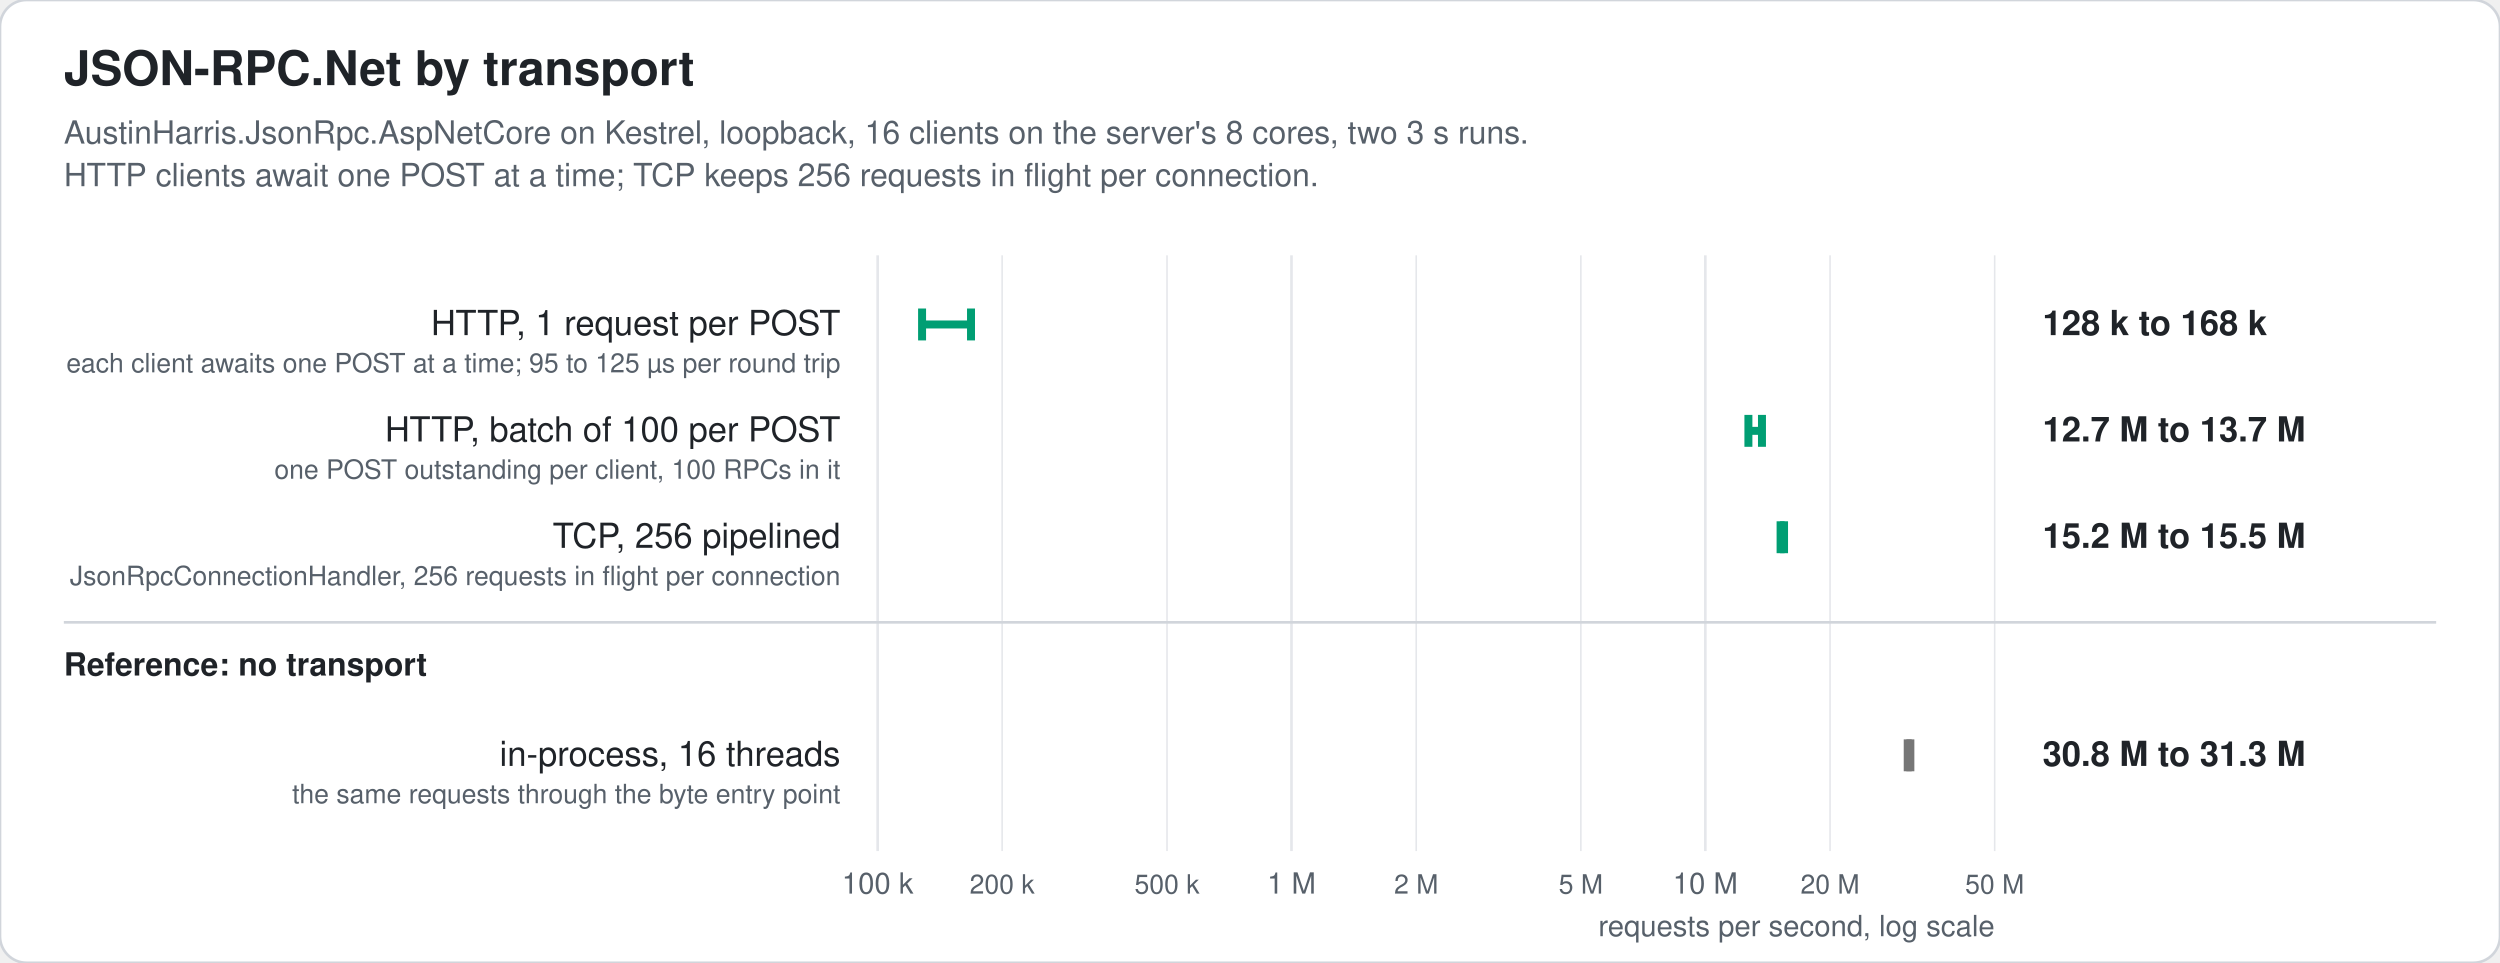
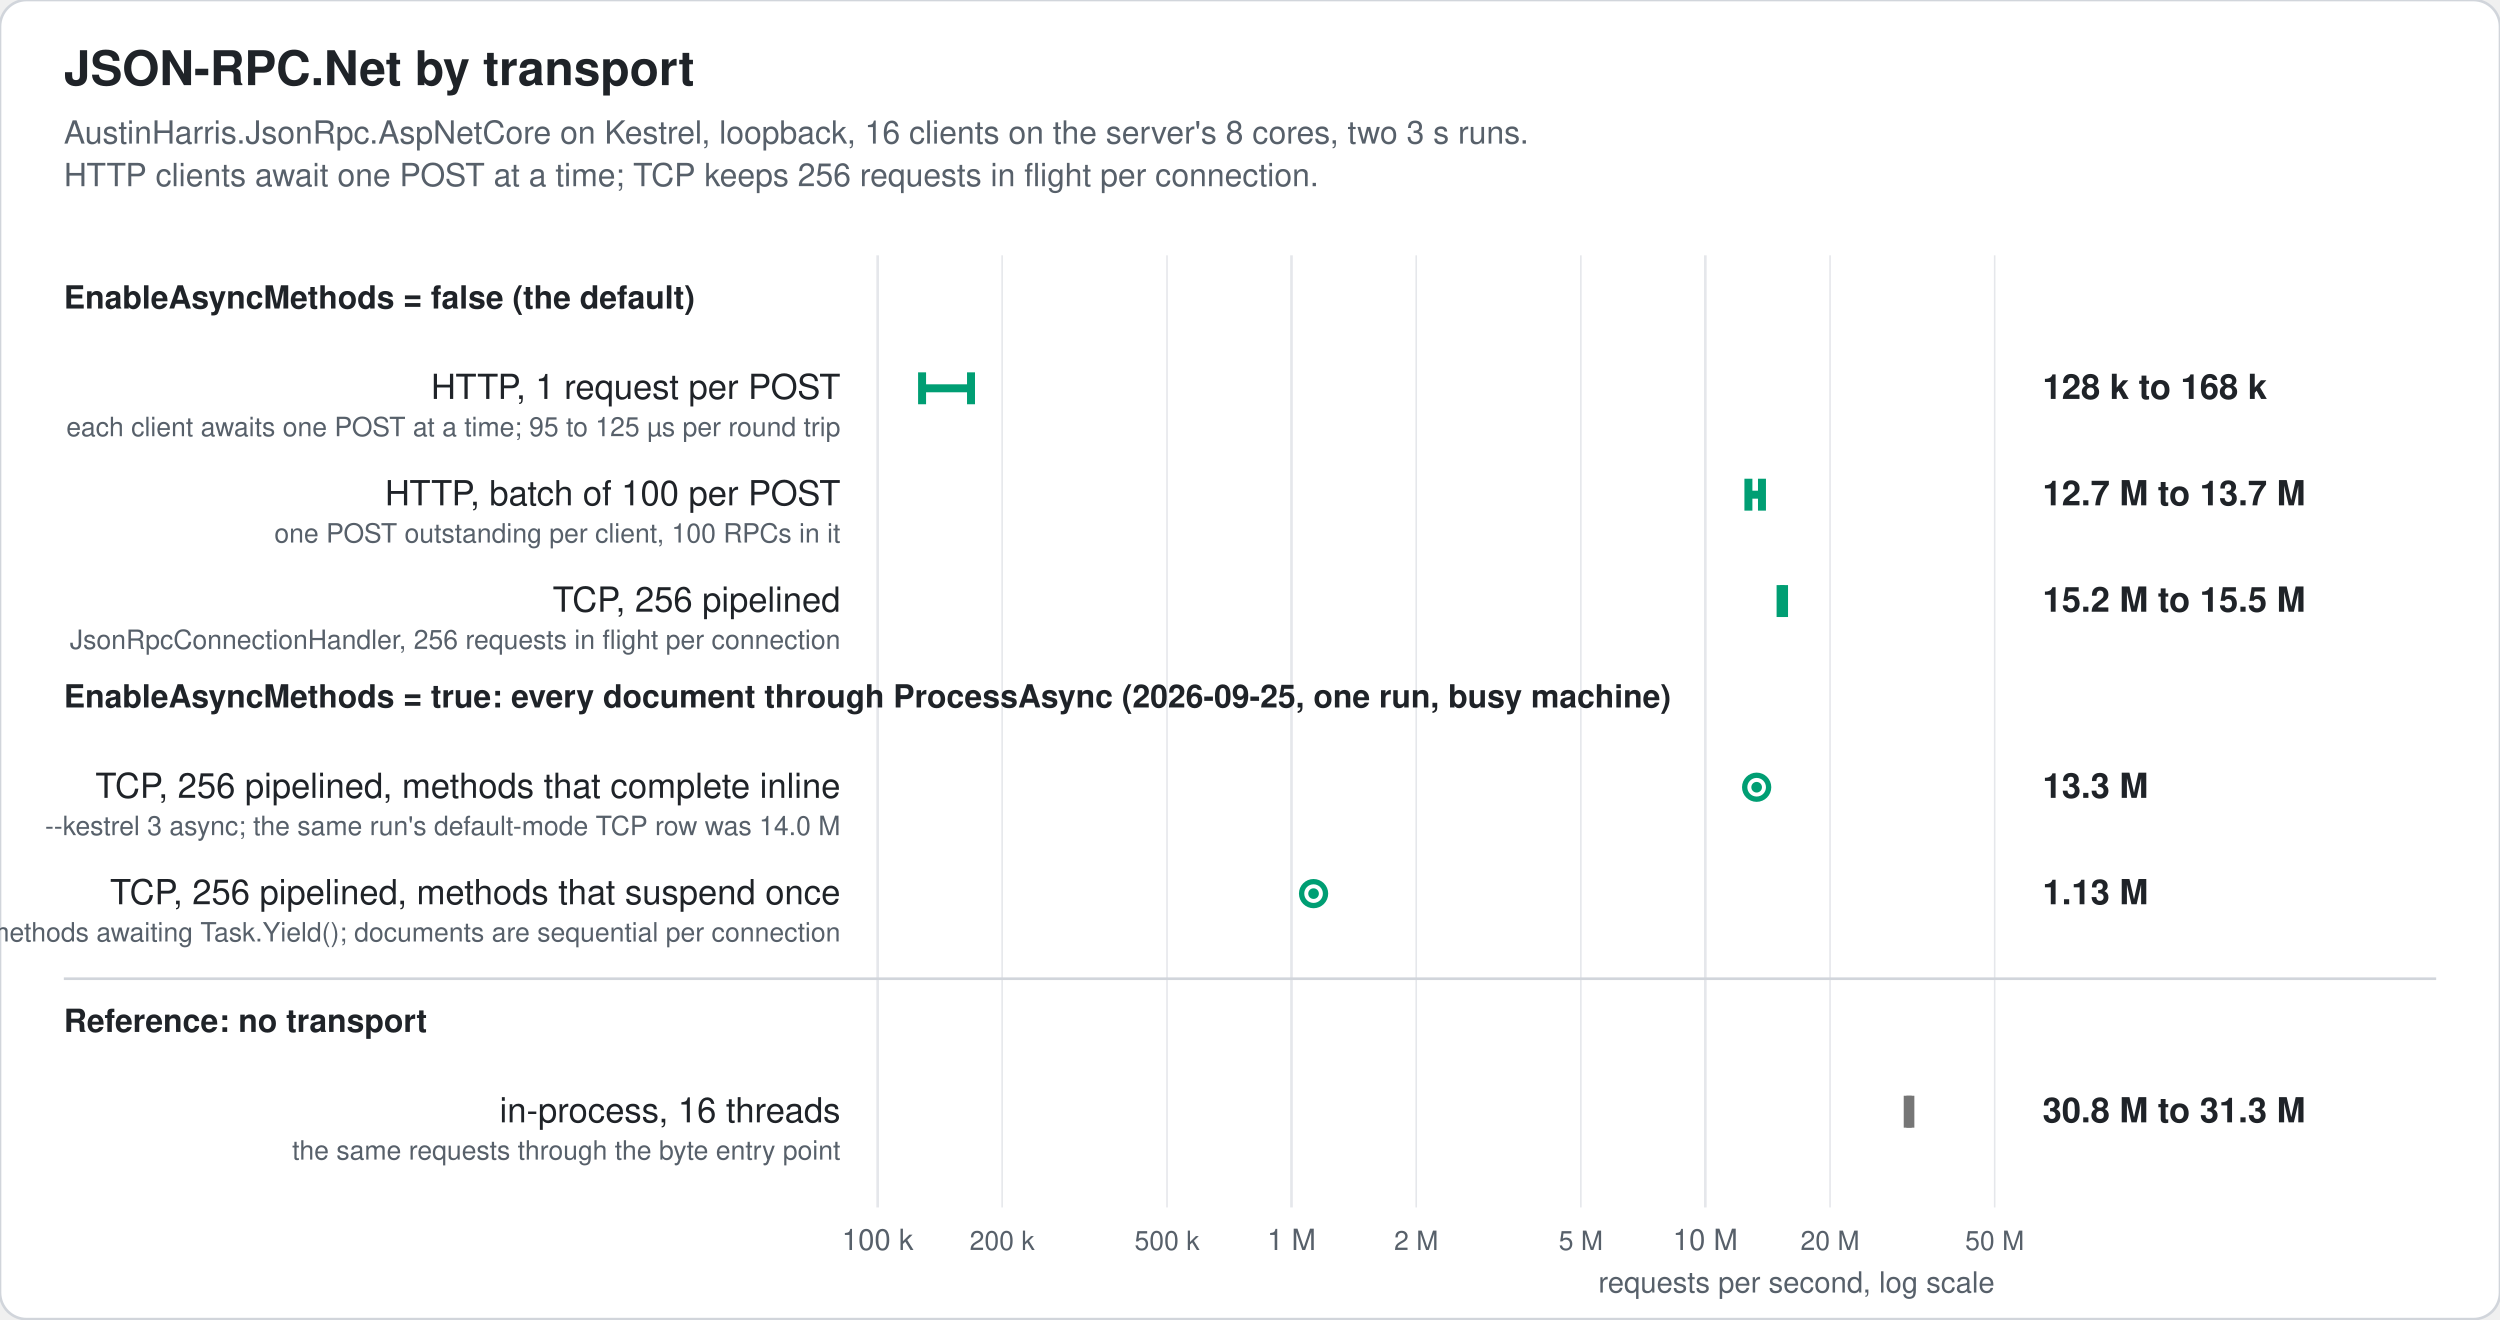
- <svg xmlns="http://www.w3.org/2000/svg" width="940" height="362" viewBox="0 0 940 362" font-family="-apple-system, 'Segoe UI', Helvetica, Arial, sans-serif" font-size="13" data-revision="a4f53e6a848f">
-   <rect width="940" height="362" rx="10" fill="#ffffff" stroke="#d1d5db" />
+ <svg xmlns="http://www.w3.org/2000/svg" width="940" height="496" viewBox="0 0 940 496" font-family="-apple-system, 'Segoe UI', Helvetica, Arial, sans-serif" font-size="13" data-revision="d3cafb28c8a9">
+   <rect width="940" height="496" rx="10" fill="#ffffff" stroke="#d1d5db" />
  <text x="24.0" y="32.0" text-anchor="start" font-size="18" fill="#1f2328" font-weight="600">JSON-RPC.Net by transport</text>
  <text x="24.0" y="54.0" text-anchor="start" font-size="12" fill="#57606a">AustinHarris.JsonRpc.AspNetCore on Kestrel, loopback, 16 clients on the server's 8 cores, two 3 s runs.</text>
  <text x="24.0" y="70.0" text-anchor="start" font-size="12" fill="#57606a">HTTP clients await one POST at a time; TCP keeps 256 requests in flight per connection.</text>
-   <line x1="330.0" y1="96" x2="330.0" y2="320" stroke="#e5e7eb" stroke-width="1" />
-   <text x="330.0" y="336.0" text-anchor="middle" font-size="11" fill="#57606a">100 k</text>
-   <line x1="376.8" y1="96" x2="376.8" y2="320" stroke="#e5e7eb" stroke-width="0.6" />
-   <text x="376.8" y="336.0" text-anchor="middle" font-size="10" fill="#57606a">200 k</text>
-   <line x1="438.8" y1="96" x2="438.8" y2="320" stroke="#e5e7eb" stroke-width="0.6" />
-   <text x="438.8" y="336.0" text-anchor="middle" font-size="10" fill="#57606a">500 k</text>
-   <line x1="485.6" y1="96" x2="485.6" y2="320" stroke="#e5e7eb" stroke-width="1" />
-   <text x="485.6" y="336.0" text-anchor="middle" font-size="11" fill="#57606a">1 M</text>
-   <line x1="532.5" y1="96" x2="532.5" y2="320" stroke="#e5e7eb" stroke-width="0.6" />
-   <text x="532.5" y="336.0" text-anchor="middle" font-size="10" fill="#57606a">2 M</text>
-   <line x1="594.4" y1="96" x2="594.4" y2="320" stroke="#e5e7eb" stroke-width="0.6" />
-   <text x="594.4" y="336.0" text-anchor="middle" font-size="10" fill="#57606a">5 M</text>
-   <line x1="641.2" y1="96" x2="641.2" y2="320" stroke="#e5e7eb" stroke-width="1" />
-   <text x="641.2" y="336.0" text-anchor="middle" font-size="11" fill="#57606a">10 M</text>
-   <line x1="688.1" y1="96" x2="688.1" y2="320" stroke="#e5e7eb" stroke-width="0.6" />
-   <text x="688.1" y="336.0" text-anchor="middle" font-size="10" fill="#57606a">20 M</text>
-   <line x1="750.0" y1="96" x2="750.0" y2="320" stroke="#e5e7eb" stroke-width="0.6" />
-   <text x="750.0" y="336.0" text-anchor="middle" font-size="10" fill="#57606a">50 M</text>
-   <text x="750.0" y="352.0" text-anchor="end" font-size="11" fill="#57606a">requests per second, log scale</text>
-   <text x="316.0" y="126.0" text-anchor="end" font-size="13" fill="#1f2328">HTTP, 1 request per POST</text>
-   <text x="316.0" y="140.0" text-anchor="end" font-size="10" fill="#57606a">each client awaits one POST at a time; 95 to 125 µs per round trip</text>
-   <line x1="346.7" y1="122.0" x2="365.1" y2="122.0" stroke="#009e73" stroke-width="3" />
-   <line x1="346.7" y1="116.0" x2="346.7" y2="128.0" stroke="#009e73" stroke-width="3" />
-   <line x1="365.1" y1="116.0" x2="365.1" y2="128.0" stroke="#009e73" stroke-width="3" />
-   <text x="768.0" y="126.0" text-anchor="start" font-size="13" fill="#1f2328" font-weight="600">128 k to 168 k</text>
-   <text x="316.0" y="166.0" text-anchor="end" font-size="13" fill="#1f2328">HTTP, batch of 100 per POST</text>
-   <text x="316.0" y="180.0" text-anchor="end" font-size="10" fill="#57606a">one POST outstanding per client, 100 RPCs in it</text>
-   <line x1="657.4" y1="162.0" x2="662.5" y2="162.0" stroke="#009e73" stroke-width="3" />
-   <line x1="657.4" y1="156.0" x2="657.4" y2="168.0" stroke="#009e73" stroke-width="3" />
-   <line x1="662.5" y1="156.0" x2="662.5" y2="168.0" stroke="#009e73" stroke-width="3" />
-   <text x="768.0" y="166.0" text-anchor="start" font-size="13" fill="#1f2328" font-weight="600">12.7 M to 13.7 M</text>
-   <text x="316.0" y="206.0" text-anchor="end" font-size="13" fill="#1f2328">TCP, 256 pipelined</text>
-   <text x="316.0" y="220.0" text-anchor="end" font-size="10" fill="#57606a">JsonRpcConnectionHandler, 256 requests in flight per connection</text>
-   <line x1="669.5" y1="202.0" x2="670.8" y2="202.0" stroke="#009e73" stroke-width="3" />
-   <line x1="669.5" y1="196.0" x2="669.5" y2="208.0" stroke="#009e73" stroke-width="3" />
-   <line x1="670.8" y1="196.0" x2="670.8" y2="208.0" stroke="#009e73" stroke-width="3" />
-   <text x="768.0" y="206.0" text-anchor="start" font-size="13" fill="#1f2328" font-weight="600">15.2 M to 15.5 M</text>
-   <line x1="24" y1="234" x2="916" y2="234" stroke="#d1d5db" />
-   <text x="24.0" y="254.0" text-anchor="start" font-size="12" fill="#1f2328" font-weight="600">Reference: no transport</text>
-   <text x="316.0" y="288.0" text-anchor="end" font-size="13" fill="#1f2328">in-process, 16 threads</text>
-   <text x="316.0" y="302.0" text-anchor="end" font-size="10" fill="#57606a">the same requests through the byte entry point</text>
-   <line x1="717.3" y1="284.0" x2="718.3" y2="284.0" stroke="#767676" stroke-width="3" />
-   <line x1="717.3" y1="278.0" x2="717.3" y2="290.0" stroke="#767676" stroke-width="3" />
-   <line x1="718.3" y1="278.0" x2="718.3" y2="290.0" stroke="#767676" stroke-width="3" />
-   <text x="768.0" y="288.0" text-anchor="start" font-size="13" fill="#1f2328" font-weight="600">30.8 M to 31.3 M</text>
+   <line x1="330.0" y1="96" x2="330.0" y2="454" stroke="#e5e7eb" stroke-width="1" />
+   <text x="330.0" y="470.0" text-anchor="middle" font-size="11" fill="#57606a">100 k</text>
+   <line x1="376.8" y1="96" x2="376.8" y2="454" stroke="#e5e7eb" stroke-width="0.6" />
+   <text x="376.8" y="470.0" text-anchor="middle" font-size="10" fill="#57606a">200 k</text>
+   <line x1="438.8" y1="96" x2="438.8" y2="454" stroke="#e5e7eb" stroke-width="0.6" />
+   <text x="438.8" y="470.0" text-anchor="middle" font-size="10" fill="#57606a">500 k</text>
+   <line x1="485.6" y1="96" x2="485.6" y2="454" stroke="#e5e7eb" stroke-width="1" />
+   <text x="485.6" y="470.0" text-anchor="middle" font-size="11" fill="#57606a">1 M</text>
+   <line x1="532.5" y1="96" x2="532.5" y2="454" stroke="#e5e7eb" stroke-width="0.6" />
+   <text x="532.5" y="470.0" text-anchor="middle" font-size="10" fill="#57606a">2 M</text>
+   <line x1="594.4" y1="96" x2="594.4" y2="454" stroke="#e5e7eb" stroke-width="0.6" />
+   <text x="594.4" y="470.0" text-anchor="middle" font-size="10" fill="#57606a">5 M</text>
+   <line x1="641.2" y1="96" x2="641.2" y2="454" stroke="#e5e7eb" stroke-width="1" />
+   <text x="641.2" y="470.0" text-anchor="middle" font-size="11" fill="#57606a">10 M</text>
+   <line x1="688.1" y1="96" x2="688.1" y2="454" stroke="#e5e7eb" stroke-width="0.6" />
+   <text x="688.1" y="470.0" text-anchor="middle" font-size="10" fill="#57606a">20 M</text>
+   <line x1="750.0" y1="96" x2="750.0" y2="454" stroke="#e5e7eb" stroke-width="0.6" />
+   <text x="750.0" y="470.0" text-anchor="middle" font-size="10" fill="#57606a">50 M</text>
+   <text x="750.0" y="486.0" text-anchor="end" font-size="11" fill="#57606a">requests per second, log scale</text>
+   <text x="24.0" y="116.0" text-anchor="start" font-size="12" fill="#1f2328" font-weight="600">EnableAsyncMethods = false (the default)</text>
+   <text x="316.0" y="150.0" text-anchor="end" font-size="13" fill="#1f2328">HTTP, 1 request per POST</text>
+   <text x="316.0" y="164.0" text-anchor="end" font-size="10" fill="#57606a">each client awaits one POST at a time; 95 to 125 µs per round trip</text>
+   <line x1="346.7" y1="146.0" x2="365.1" y2="146.0" stroke="#009e73" stroke-width="3" />
+   <line x1="346.7" y1="140.0" x2="346.7" y2="152.0" stroke="#009e73" stroke-width="3" />
+   <line x1="365.1" y1="140.0" x2="365.1" y2="152.0" stroke="#009e73" stroke-width="3" />
+   <text x="768.0" y="150.0" text-anchor="start" font-size="13" fill="#1f2328" font-weight="600">128 k to 168 k</text>
+   <text x="316.0" y="190.0" text-anchor="end" font-size="13" fill="#1f2328">HTTP, batch of 100 per POST</text>
+   <text x="316.0" y="204.0" text-anchor="end" font-size="10" fill="#57606a">one POST outstanding per client, 100 RPCs in it</text>
+   <line x1="657.4" y1="186.0" x2="662.5" y2="186.0" stroke="#009e73" stroke-width="3" />
+   <line x1="657.4" y1="180.0" x2="657.4" y2="192.0" stroke="#009e73" stroke-width="3" />
+   <line x1="662.5" y1="180.0" x2="662.5" y2="192.0" stroke="#009e73" stroke-width="3" />
+   <text x="768.0" y="190.0" text-anchor="start" font-size="13" fill="#1f2328" font-weight="600">12.7 M to 13.7 M</text>
+   <text x="316.0" y="230.0" text-anchor="end" font-size="13" fill="#1f2328">TCP, 256 pipelined</text>
+   <text x="316.0" y="244.0" text-anchor="end" font-size="10" fill="#57606a">JsonRpcConnectionHandler, 256 requests in flight per connection</text>
+   <line x1="669.5" y1="226.0" x2="670.8" y2="226.0" stroke="#009e73" stroke-width="3" />
+   <line x1="669.5" y1="220.0" x2="669.5" y2="232.0" stroke="#009e73" stroke-width="3" />
+   <line x1="670.8" y1="220.0" x2="670.8" y2="232.0" stroke="#009e73" stroke-width="3" />
+   <text x="768.0" y="230.0" text-anchor="start" font-size="13" fill="#1f2328" font-weight="600">15.2 M to 15.5 M</text>
+   <text x="24.0" y="266.0" text-anchor="start" font-size="12" fill="#1f2328" font-weight="600">EnableAsyncMethods = true: every document through ProcessAsync (2026-09-25, one run, busy machine)</text>
+   <text x="316.0" y="300.0" text-anchor="end" font-size="13" fill="#1f2328">TCP, 256 pipelined, methods that complete inline</text>
+   <text x="316.0" y="314.0" text-anchor="end" font-size="10" fill="#57606a">--kestrel 3 async; the same run's default-mode TCP row was 14.0 M</text>
+   <circle cx="660.5" cy="296.0" r="4.5" fill="#ffffff" stroke="#009e73" stroke-width="2" />
+   <circle cx="660.5" cy="296.0" r="2" fill="#009e73" />
+   <text x="768.0" y="300.0" text-anchor="start" font-size="13" fill="#1f2328" font-weight="600">13.3 M</text>
+   <text x="316.0" y="340.0" text-anchor="end" font-size="13" fill="#1f2328">TCP, 256 pipelined, methods that suspend once</text>
+   <text x="316.0" y="354.0" text-anchor="end" font-size="10" fill="#57606a">five async Task&lt;T&gt; methods awaiting Task.Yield(); documents are sequential per connection</text>
+   <circle cx="493.9" cy="336.0" r="4.5" fill="#ffffff" stroke="#009e73" stroke-width="2" />
+   <circle cx="493.9" cy="336.0" r="2" fill="#009e73" />
+   <text x="768.0" y="340.0" text-anchor="start" font-size="13" fill="#1f2328" font-weight="600">1.13 M</text>
+   <line x1="24" y1="368" x2="916" y2="368" stroke="#d1d5db" />
+   <text x="24.0" y="388.0" text-anchor="start" font-size="12" fill="#1f2328" font-weight="600">Reference: no transport</text>
+   <text x="316.0" y="422.0" text-anchor="end" font-size="13" fill="#1f2328">in-process, 16 threads</text>
+   <text x="316.0" y="436.0" text-anchor="end" font-size="10" fill="#57606a">the same requests through the byte entry point</text>
+   <line x1="717.3" y1="418.0" x2="718.3" y2="418.0" stroke="#767676" stroke-width="3" />
+   <line x1="717.3" y1="412.0" x2="717.3" y2="424.0" stroke="#767676" stroke-width="3" />
+   <line x1="718.3" y1="412.0" x2="718.3" y2="424.0" stroke="#767676" stroke-width="3" />
+   <text x="768.0" y="422.0" text-anchor="start" font-size="13" fill="#1f2328" font-weight="600">30.8 M to 31.3 M</text>
</svg>
